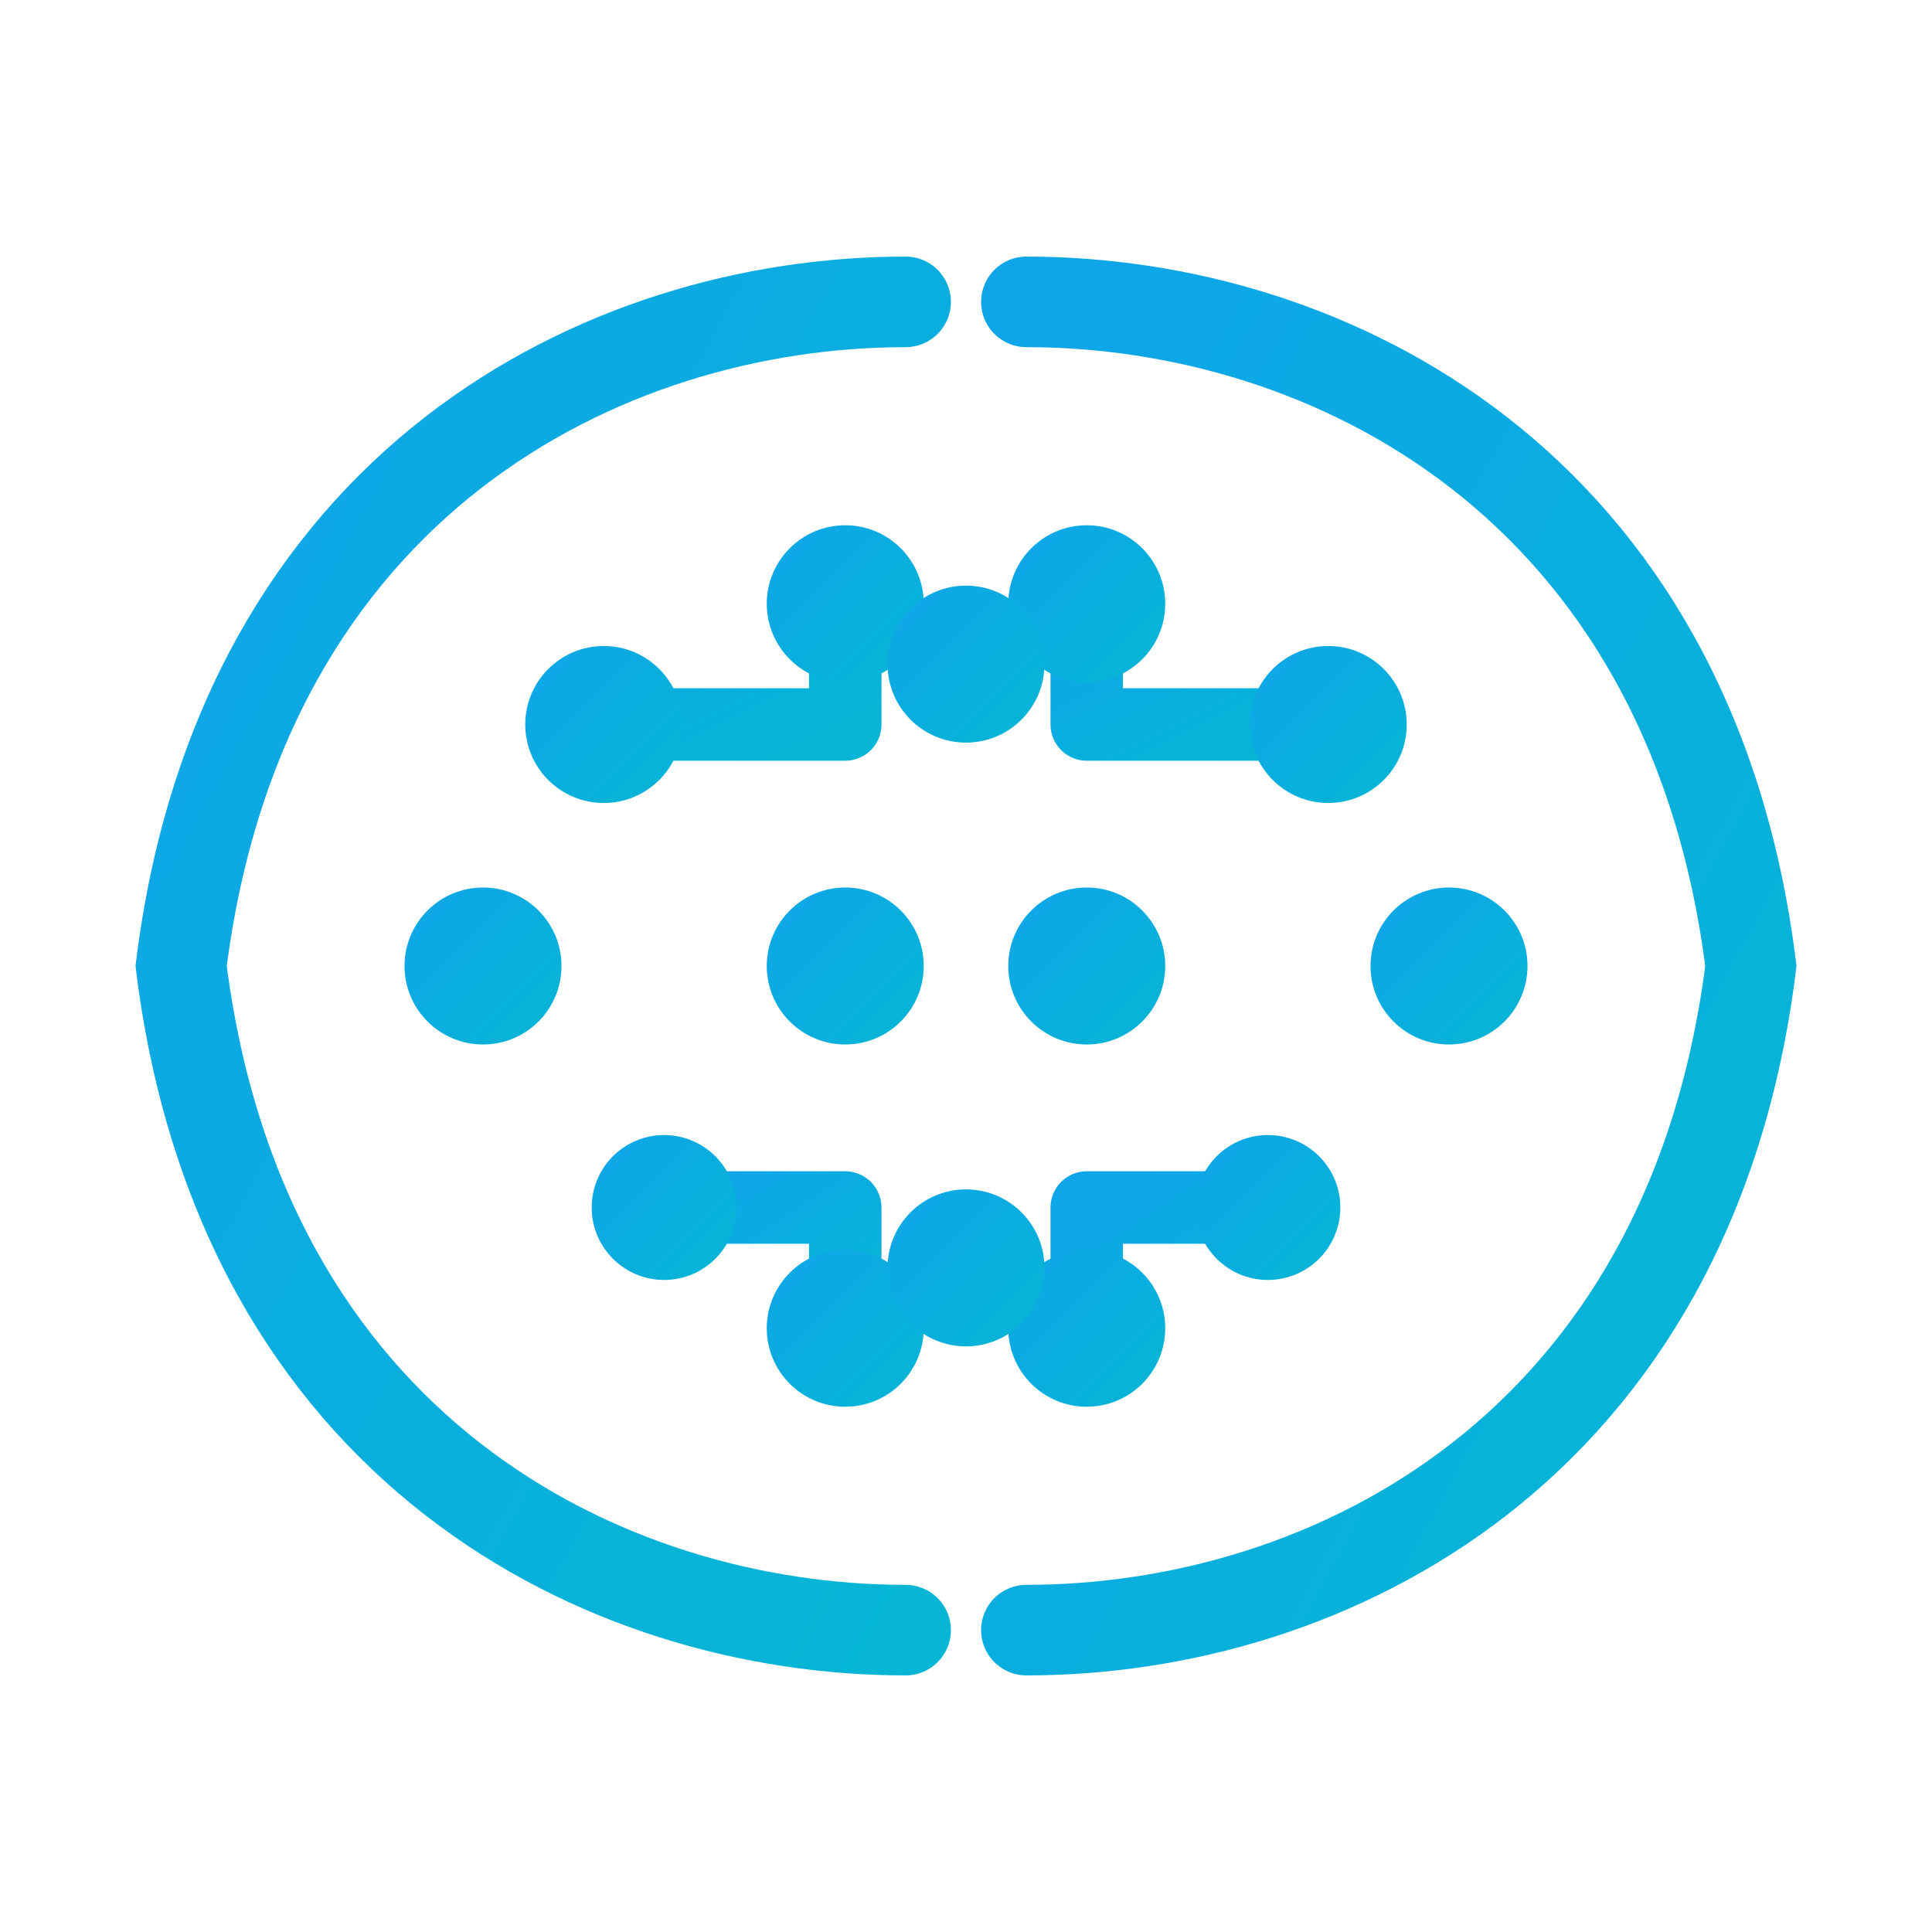
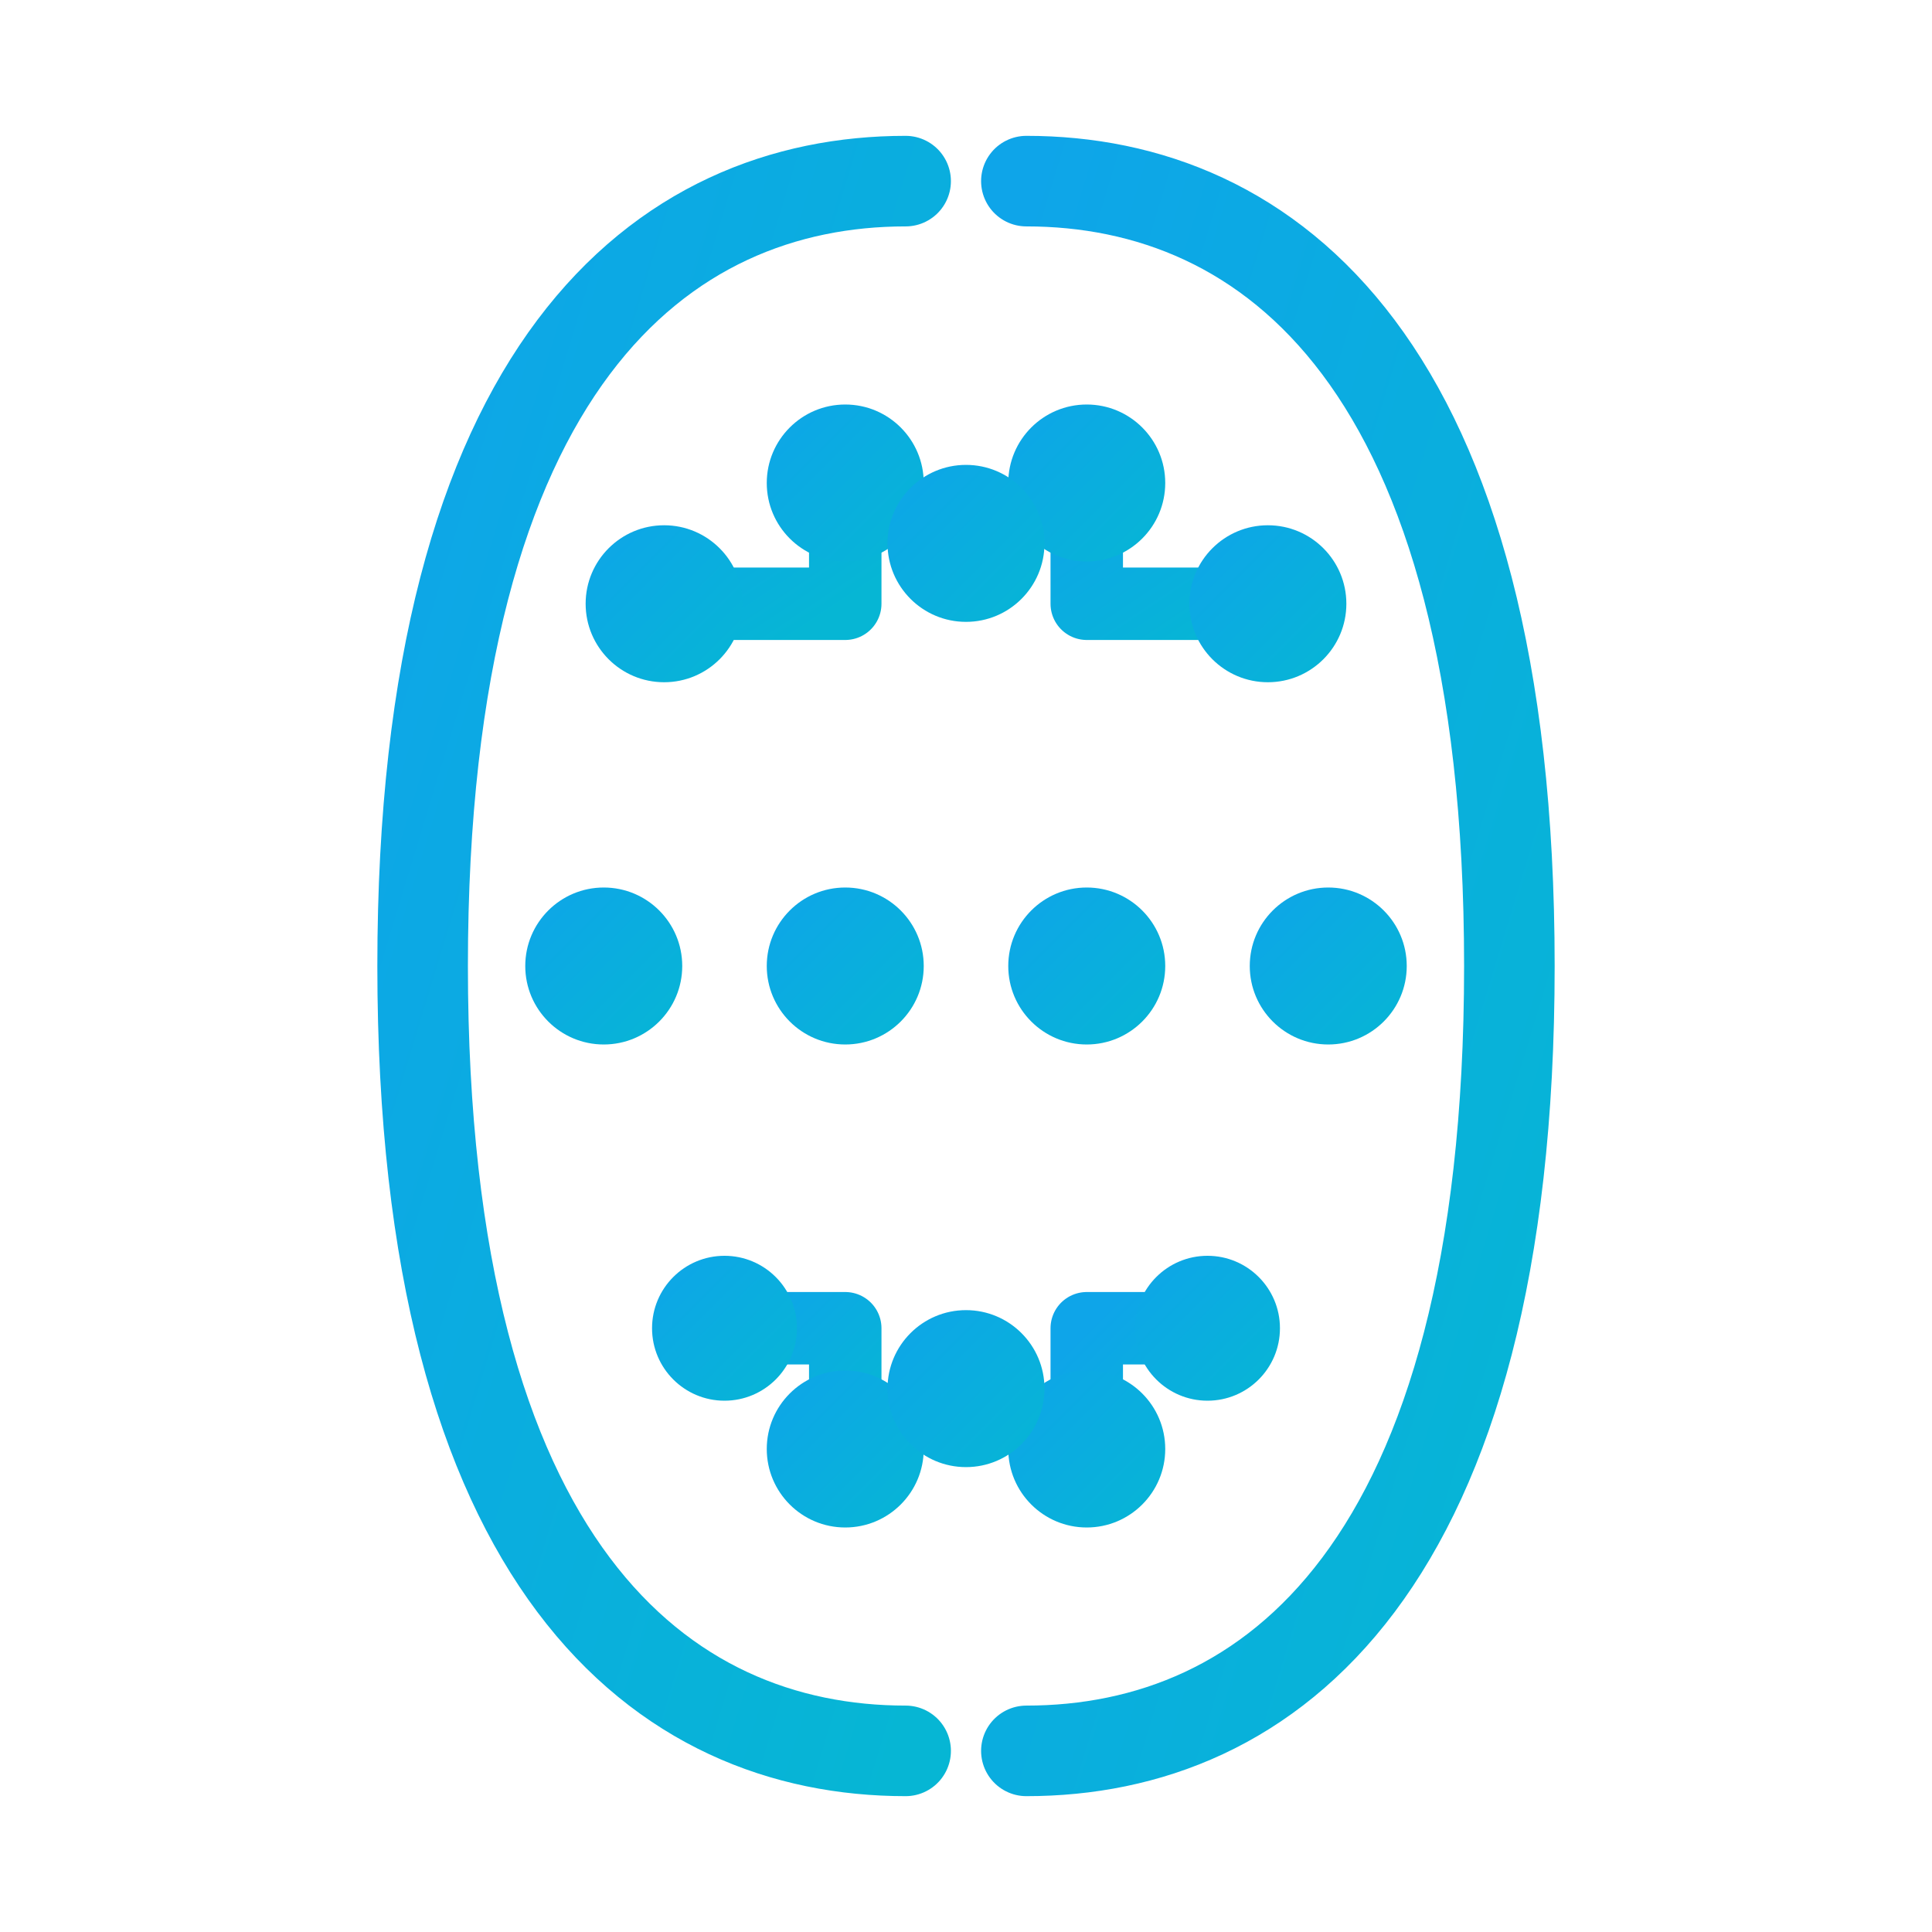
<svg xmlns="http://www.w3.org/2000/svg" viewBox="0 0 32 32" fill="none">
  <defs>
    <linearGradient id="g" x1="0%" y1="0%" x2="100%" y2="100%">
      <stop offset="0%" stop-color="#0ea5e9" />
      <stop offset="100%" stop-color="#06b6d4" />
    </linearGradient>
  </defs>
  <g transform="translate(16, 16)">
-     <path d="M-1 -11 C-6 -11, -12 -8, -13 0 C-12 8, -6 11, -1 11" stroke="url(#g)" stroke-width="1.5" fill="none" stroke-linecap="round" />
-     <path d="M1 -11 C6 -11, 12 -8, 13 0 C12 8, 6 11, 1 11" stroke="url(#g)" stroke-width="1.5" fill="none" stroke-linecap="round" />
-     <line x1="0" y1="-9" x2="0" y2="-5" stroke="url(#g)" stroke-width="1.2" stroke-linecap="round" />
-     <line x1="0" y1="5" x2="0" y2="9" stroke="url(#g)" stroke-width="1.2" stroke-linecap="round" />
-     <path d="M-2 -6 L-2 -4 L-6 -4" stroke="url(#g)" stroke-width="1.2" fill="none" stroke-linecap="round" stroke-linejoin="round" />
-     <path d="M-2 0 L-8 0" stroke="url(#g)" stroke-width="1.2" fill="none" stroke-linecap="round" />
-     <path d="M-2 6 L-2 4 L-5 4" stroke="url(#g)" stroke-width="1.2" fill="none" stroke-linecap="round" stroke-linejoin="round" />
-     <path d="M2 -6 L2 -4 L6 -4" stroke="url(#g)" stroke-width="1.2" fill="none" stroke-linecap="round" stroke-linejoin="round" />
-     <path d="M2 0 L8 0" stroke="url(#g)" stroke-width="1.2" fill="none" stroke-linecap="round" />
-     <path d="M2 6 L2 4 L5 4" stroke="url(#g)" stroke-width="1.2" fill="none" stroke-linecap="round" stroke-linejoin="round" />
-     <circle cx="-2" cy="-6" r="1.3" fill="url(#g)" />
-     <circle cx="-6" cy="-4" r="1.3" fill="url(#g)" />
+     <path d="M-1 -13 C-5 -13, -9 -10, -9 0 C-9 10, -5 13, -1 13" stroke="url(#g)" stroke-width="1.5" fill="none" stroke-linecap="round" />
+     <path d="M1 -13 C5 -13, 9 -10, 9 0 C9 10, 5 13, 1 13" stroke="url(#g)" stroke-width="1.5" fill="none" stroke-linecap="round" />
+     <line x1="0" y1="-11" x2="0" y2="-7" stroke="url(#g)" stroke-width="1.2" stroke-linecap="round" />
+     <line x1="0" y1="7" x2="0" y2="11" stroke="url(#g)" stroke-width="1.2" stroke-linecap="round" />
+     <path d="M-2 -8 L-2 -6 L-5 -6" stroke="url(#g)" stroke-width="1.2" fill="none" stroke-linecap="round" stroke-linejoin="round" />
+     <path d="M-2 0 L-6 0" stroke="url(#g)" stroke-width="1.2" fill="none" stroke-linecap="round" />
+     <path d="M-2 8 L-2 6 L-4 6" stroke="url(#g)" stroke-width="1.2" fill="none" stroke-linecap="round" stroke-linejoin="round" />
+     <path d="M2 -8 L2 -6 L5 -6" stroke="url(#g)" stroke-width="1.2" fill="none" stroke-linecap="round" stroke-linejoin="round" />
+     <path d="M2 0 L6 0" stroke="url(#g)" stroke-width="1.2" fill="none" stroke-linecap="round" />
+     <path d="M2 8 L2 6 L4 6" stroke="url(#g)" stroke-width="1.2" fill="none" stroke-linecap="round" stroke-linejoin="round" />
+     <circle cx="-2" cy="-8" r="1.3" fill="url(#g)" />
+     <circle cx="-5" cy="-6" r="1.3" fill="url(#g)" />
    <circle cx="-2" cy="0" r="1.3" fill="url(#g)" />
-     <circle cx="-8" cy="0" r="1.3" fill="url(#g)" />
-     <circle cx="-2" cy="6" r="1.3" fill="url(#g)" />
-     <circle cx="-5" cy="4" r="1.2" fill="url(#g)" />
-     <circle cx="2" cy="-6" r="1.3" fill="url(#g)" />
-     <circle cx="6" cy="-4" r="1.3" fill="url(#g)" />
+     <circle cx="-6" cy="0" r="1.3" fill="url(#g)" />
+     <circle cx="-2" cy="8" r="1.3" fill="url(#g)" />
+     <circle cx="-4" cy="6" r="1.2" fill="url(#g)" />
+     <circle cx="2" cy="-8" r="1.3" fill="url(#g)" />
+     <circle cx="5" cy="-6" r="1.3" fill="url(#g)" />
    <circle cx="2" cy="0" r="1.3" fill="url(#g)" />
-     <circle cx="8" cy="0" r="1.3" fill="url(#g)" />
-     <circle cx="2" cy="6" r="1.3" fill="url(#g)" />
-     <circle cx="5" cy="4" r="1.2" fill="url(#g)" />
-     <circle cx="0" cy="-5" r="1.3" fill="url(#g)" />
-     <circle cx="0" cy="5" r="1.3" fill="url(#g)" />
+     <circle cx="6" cy="0" r="1.3" fill="url(#g)" />
+     <circle cx="2" cy="8" r="1.3" fill="url(#g)" />
+     <circle cx="4" cy="6" r="1.2" fill="url(#g)" />
+     <circle cx="0" cy="-7" r="1.3" fill="url(#g)" />
+     <circle cx="0" cy="7" r="1.3" fill="url(#g)" />
  </g>
</svg>
